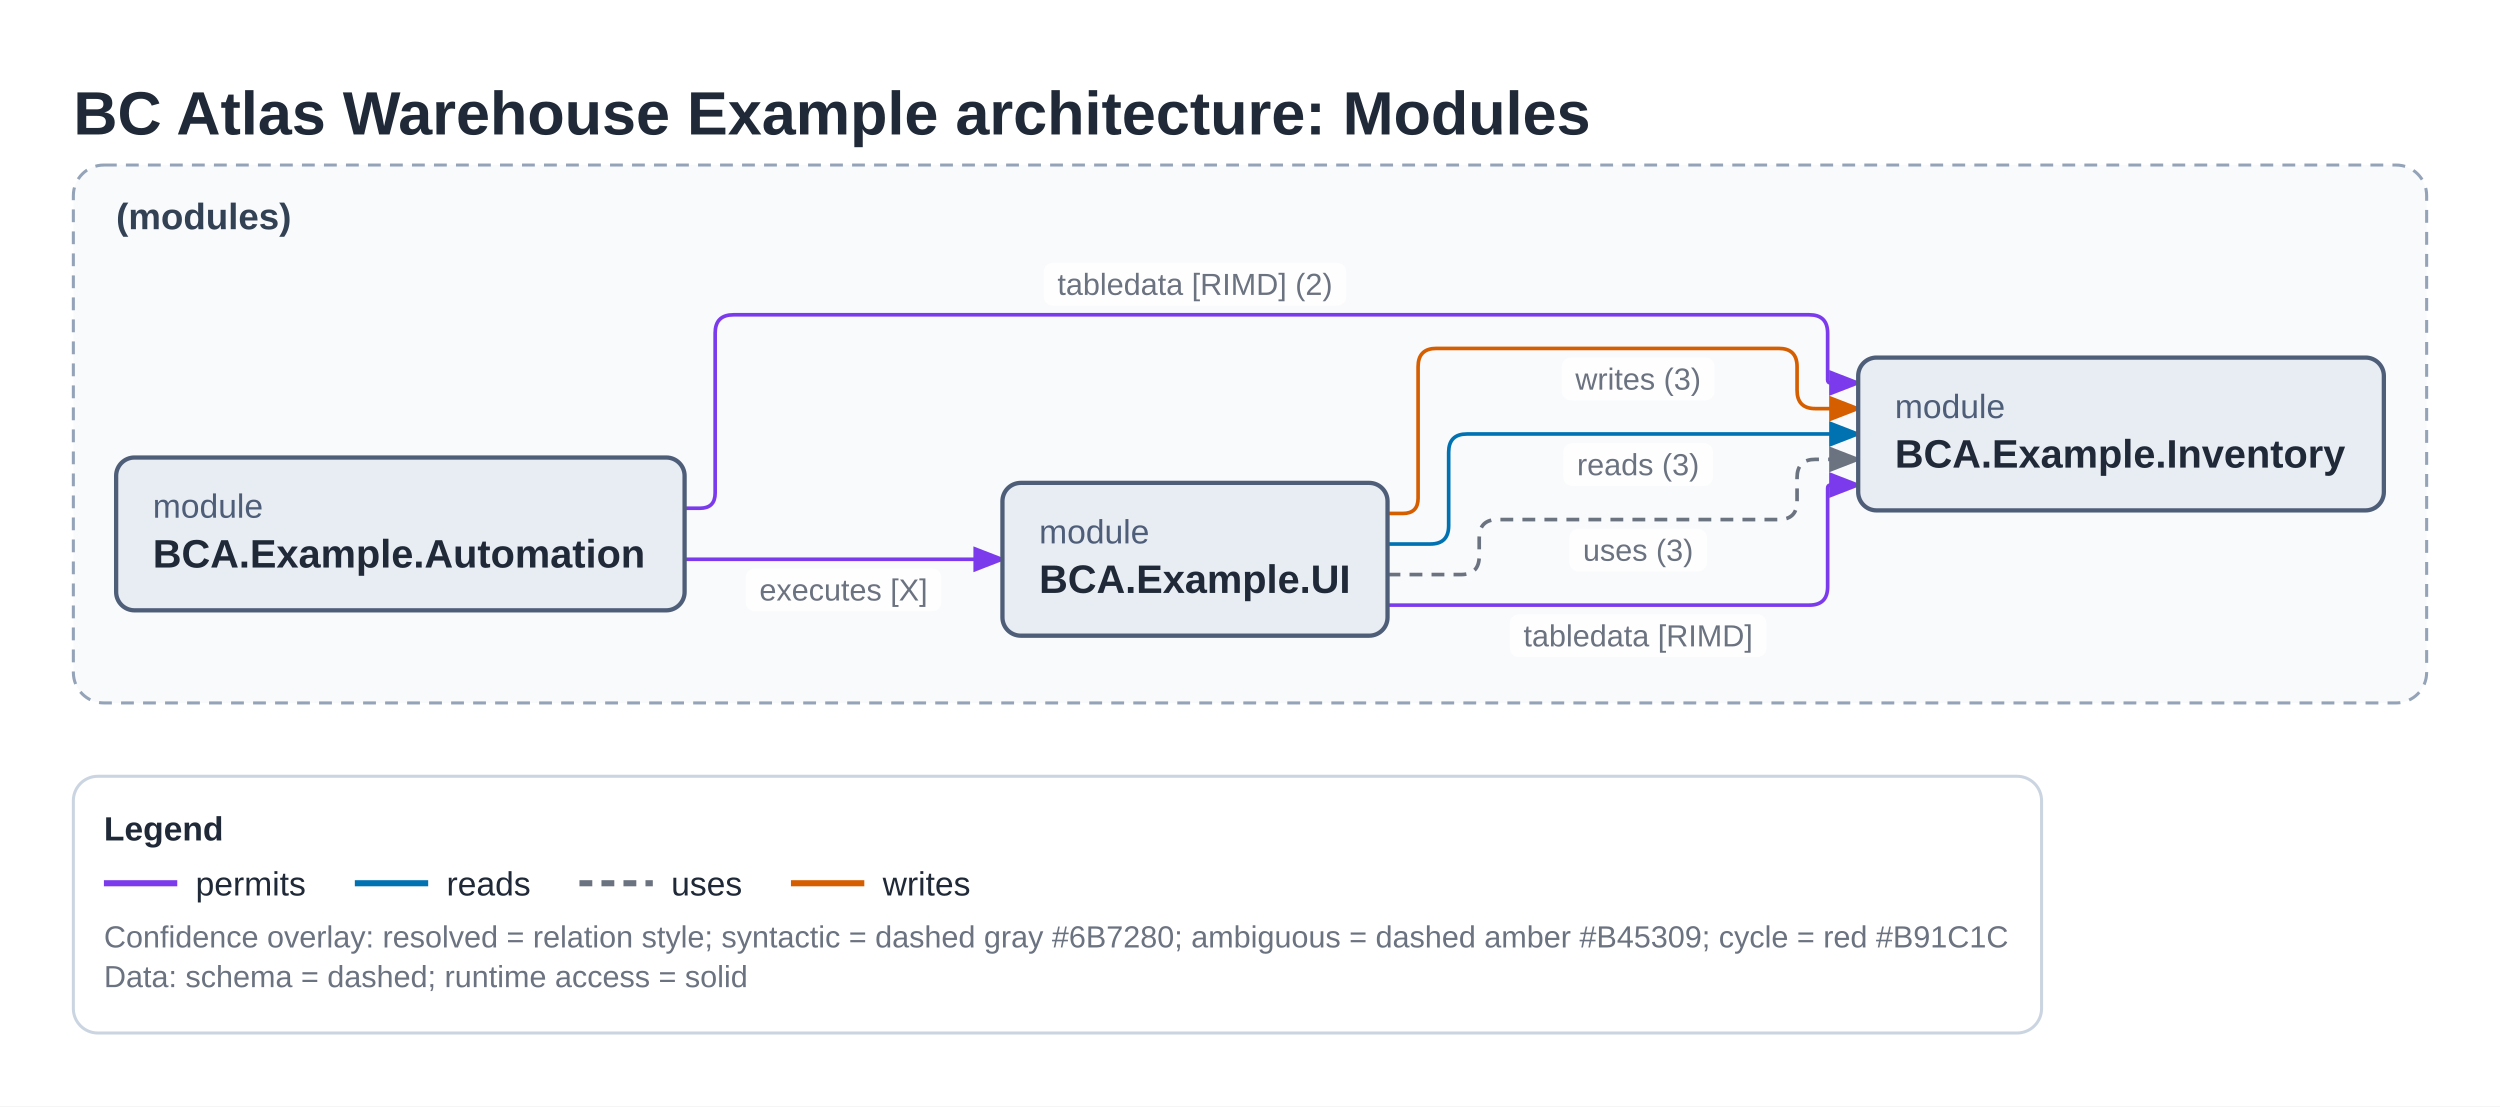
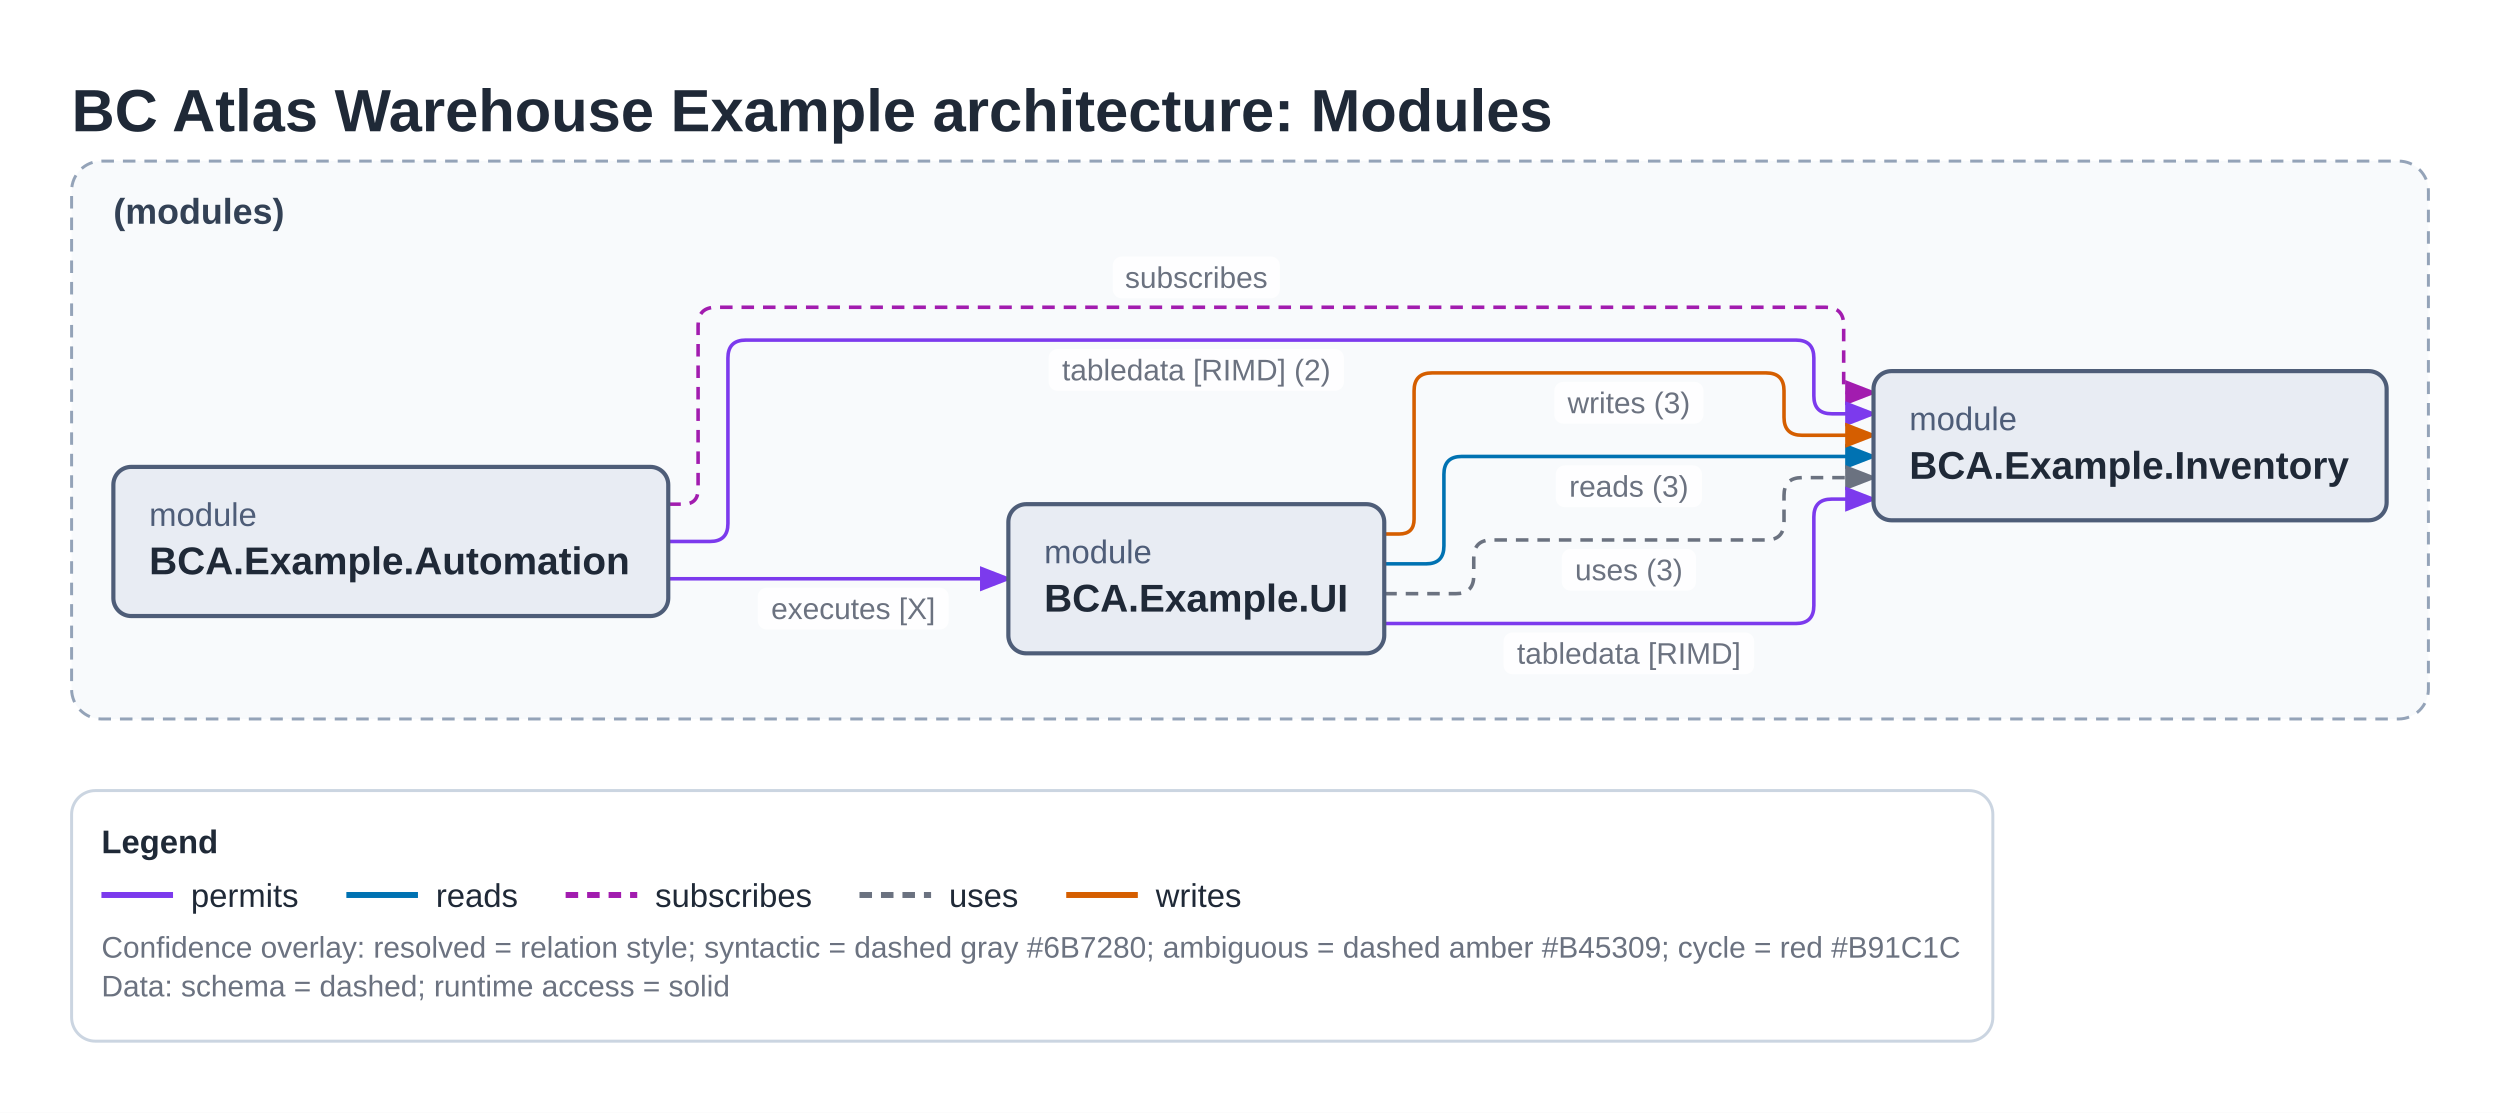
- <svg xmlns="http://www.w3.org/2000/svg" class="bca-diagram" viewBox="0 0 818 362" width="818" height="362" font-family="Arial, Helvetica, 'Liberation Sans', sans-serif">
-   <rect class="background" width="818" height="362" fill="#ffffff" />
+ <svg xmlns="http://www.w3.org/2000/svg" class="bca-diagram" viewBox="0 0 838 373" width="838" height="373" font-family="Arial, Helvetica, 'Liberation Sans', sans-serif">
+   <rect class="background" width="838" height="373" fill="#ffffff" />
  <text class="title" x="24" y="44" font-size="20" font-weight="700" fill="#1f2937">BC Atlas Warehouse Example architecture: Modules</text>
  <g class="groups">
    <g class="group" data-group="g0">
-       <rect x="24" y="54" width="770" height="176" rx="10" fill="#f8fafc" stroke="#94a3b8" stroke-width="1" stroke-dasharray="4.2 3" />
+       <rect x="24" y="54" width="790" height="187" rx="10" fill="#f8fafc" stroke="#94a3b8" stroke-width="1" stroke-dasharray="4.2 3" />
      <text x="38" y="75" font-size="12" font-weight="700" fill="#334155">(modules)</text>
    </g>
  </g>
  <g class="edges">
+     <g class="edge" data-from="g0.n0" data-to="g0.n1" data-kind="subscribes">
+       <path d="M224 169L229 169Q234 169 234 164L234 109Q234 103 240 103L612 103Q618 103 618 109L618 130.6Q618 131.6 619 131.6L620 131.6" fill="none" stroke="#A21CAF" stroke-width="1.2" stroke-dasharray="4.2 3" />
+       <polygon points="628,131.6 619,135.1 619,128.1" fill="#A21CAF" stroke="#A21CAF" stroke-width="1" />
+       <g class="edge-label">
+         <rect x="373" y="86" width="56" height="14" rx="3" fill="#ffffff" fill-opacity="0.85" />
+         <text x="401" y="96.5" font-size="10" fill="#6b7280" text-anchor="middle">subscribes</text>
+       </g>
+     </g>
    <g class="edge" data-from="g0.n0" data-to="g0.n1" data-kind="permits">
-       <path d="M224 166.3L229 166.3Q234 166.3 234 161.3L234 109Q234 103 240 103L592 103Q598 103 598 109L598 124.3Q598 125.3 599 125.3L600 125.3" fill="none" stroke="#7C3AED" stroke-width="1.2" />
-       <polygon points="608,125.3 599,128.8 599,121.8" fill="#7C3AED" stroke="#7C3AED" stroke-width="1" />
+       <path d="M224 181.5L238 181.5Q244 181.5 244 175.5L244 120Q244 114 250 114L602 114Q608 114 608 120L608 132.7Q608 138.7 614 138.7L620 138.7" fill="none" stroke="#7C3AED" stroke-width="1.2" />
+       <polygon points="628,138.7 619,142.2 619,135.2" fill="#7C3AED" stroke="#7C3AED" stroke-width="1" />
      <g class="edge-label">
-         <rect x="341.5" y="86" width="99" height="14" rx="3" fill="#ffffff" fill-opacity="0.85" />
-         <text x="391" y="96.5" font-size="10" fill="#6b7280" text-anchor="middle">tabledata [RIMD] (2)</text>
+         <rect x="351.5" y="117" width="99" height="14" rx="3" fill="#ffffff" fill-opacity="0.85" />
+         <text x="401" y="127.5" font-size="10" fill="#6b7280" text-anchor="middle">tabledata [RIMD] (2)</text>
      </g>
    </g>
    <g class="edge" data-from="g0.n0" data-to="g0.n2" data-kind="permits">
-       <path d="M224 183L320 183" fill="none" stroke="#7C3AED" stroke-width="1.2" />
-       <polygon points="328,183 319,186.5 319,179.5" fill="#7C3AED" stroke="#7C3AED" stroke-width="1" />
+       <path d="M224 194L330 194" fill="none" stroke="#7C3AED" stroke-width="1.2" />
+       <polygon points="338,194 329,197.5 329,190.5" fill="#7C3AED" stroke="#7C3AED" stroke-width="1" />
      <g class="edge-label">
-         <rect x="244" y="186" width="64" height="14" rx="3" fill="#ffffff" fill-opacity="0.85" />
-         <text x="276" y="196.5" font-size="10" fill="#6b7280" text-anchor="middle">executes [X]</text>
+         <rect x="254" y="197" width="64" height="14" rx="3" fill="#ffffff" fill-opacity="0.85" />
+         <text x="286" y="207.5" font-size="10" fill="#6b7280" text-anchor="middle">executes [X]</text>
      </g>
    </g>
    <g class="edge" data-from="g0.n2" data-to="g0.n1" data-kind="reads">
-       <path d="M454 178L468 178Q474 178 474 172L474 148Q474 142 480 142L600 142" fill="none" stroke="#0072B2" stroke-width="1.2" />
-       <polygon points="608,142 599,145.5 599,138.5" fill="#0072B2" stroke="#0072B2" stroke-width="1" />
+       <path d="M464 189L478 189Q484 189 484 183L484 159Q484 153 490 153L620 153" fill="none" stroke="#0072B2" stroke-width="1.2" />
+       <polygon points="628,153 619,156.5 619,149.5" fill="#0072B2" stroke="#0072B2" stroke-width="1" />
      <g class="edge-label">
-         <rect x="511.5" y="145" width="49" height="14" rx="3" fill="#ffffff" fill-opacity="0.85" />
-         <text x="536" y="155.5" font-size="10" fill="#6b7280" text-anchor="middle">reads (3)</text>
+         <rect x="521.5" y="156" width="49" height="14" rx="3" fill="#ffffff" fill-opacity="0.85" />
+         <text x="546" y="166.5" font-size="10" fill="#6b7280" text-anchor="middle">reads (3)</text>
      </g>
    </g>
    <g class="edge" data-from="g0.n2" data-to="g0.n1" data-kind="uses">
-       <path d="M454 188L478 188Q484 188 484 182L484 176Q484 170 490 170L582 170Q588 170 588 164L588 156.3Q588 150.3 594 150.3L600 150.3" fill="none" stroke="#6B7280" stroke-width="1.2" stroke-dasharray="4.2 3" />
-       <polygon points="608,150.3 599,153.8 599,146.8" fill="#6B7280" stroke="#6B7280" stroke-width="1" />
+       <path d="M464 199L488 199Q494 199 494 193L494 187Q494 181 500 181L592 181Q598 181 598 175L598 166.1Q598 160.1 604 160.1L620 160.1" fill="none" stroke="#6B7280" stroke-width="1.2" stroke-dasharray="4.2 3" />
+       <polygon points="628,160.1 619,163.6 619,156.6" fill="#6B7280" stroke="#6B7280" stroke-width="1" />
      <g class="edge-label">
-         <rect x="513.5" y="173" width="45" height="14" rx="3" fill="#ffffff" fill-opacity="0.85" />
-         <text x="536" y="183.5" font-size="10" fill="#6b7280" text-anchor="middle">uses (3)</text>
+         <rect x="523.5" y="184" width="45" height="14" rx="3" fill="#ffffff" fill-opacity="0.85" />
+         <text x="546" y="194.5" font-size="10" fill="#6b7280" text-anchor="middle">uses (3)</text>
      </g>
    </g>
    <g class="edge" data-from="g0.n2" data-to="g0.n1" data-kind="permits">
-       <path d="M454 198L592 198Q598 198 598 192L598 159.7Q598 158.7 599 158.7L600 158.7" fill="none" stroke="#7C3AED" stroke-width="1.2" />
-       <polygon points="608,158.7 599,162.2 599,155.2" fill="#7C3AED" stroke="#7C3AED" stroke-width="1" />
+       <path d="M464 209L602 209Q608 209 608 203L608 173.3Q608 167.3 614 167.3L620 167.3" fill="none" stroke="#7C3AED" stroke-width="1.2" />
+       <polygon points="628,167.3 619,170.8 619,163.8" fill="#7C3AED" stroke="#7C3AED" stroke-width="1" />
      <g class="edge-label">
-         <rect x="494" y="201" width="84" height="14" rx="3" fill="#ffffff" fill-opacity="0.85" />
-         <text x="536" y="211.5" font-size="10" fill="#6b7280" text-anchor="middle">tabledata [RIMD]</text>
+         <rect x="504" y="212" width="84" height="14" rx="3" fill="#ffffff" fill-opacity="0.85" />
+         <text x="546" y="222.5" font-size="10" fill="#6b7280" text-anchor="middle">tabledata [RIMD]</text>
      </g>
    </g>
    <g class="edge" data-from="g0.n2" data-to="g0.n1" data-kind="writes">
-       <path d="M454 168L459 168Q464 168 464 163L464 120Q464 114 470 114L582 114Q588 114 588 120L588 127.7Q588 133.7 594 133.7L600 133.7" fill="none" stroke="#D55E00" stroke-width="1.2" />
-       <polygon points="608,133.7 599,137.2 599,130.2" fill="#D55E00" stroke="#D55E00" stroke-width="1" />
+       <path d="M464 179L469 179Q474 179 474 174L474 131Q474 125 480 125L592 125Q598 125 598 131L598 139.9Q598 145.9 604 145.9L620 145.9" fill="none" stroke="#D55E00" stroke-width="1.2" />
+       <polygon points="628,145.9 619,149.4 619,142.4" fill="#D55E00" stroke="#D55E00" stroke-width="1" />
      <g class="edge-label">
-         <rect x="511" y="117" width="50" height="14" rx="3" fill="#ffffff" fill-opacity="0.85" />
-         <text x="536" y="127.5" font-size="10" fill="#6b7280" text-anchor="middle">writes (3)</text>
+         <rect x="521" y="128" width="50" height="14" rx="3" fill="#ffffff" fill-opacity="0.85" />
+         <text x="546" y="138.5" font-size="10" fill="#6b7280" text-anchor="middle">writes (3)</text>
      </g>
    </g>
  </g>
  <g class="nodes">
    <g class="node" data-node="g0.n0" data-object="module::bca.example.automation" data-type="module">
-       <rect x="38" y="149.7" width="186" height="50" rx="6" fill="#E8ECF3" stroke="#4E5D78" stroke-width="1.4" />
-       <text x="50" y="169.4" font-size="11" fill="#4E5D78">module</text>
-       <text x="50" y="185.7" font-size="13" font-weight="700" fill="#1f2937">BCA.Example.Automation</text>
+       <rect x="38" y="156.5" width="186" height="50" rx="6" fill="#E8ECF3" stroke="#4E5D78" stroke-width="1.4" />
+       <text x="50" y="176.3" font-size="11" fill="#4E5D78">module</text>
+       <text x="50" y="192.5" font-size="13" font-weight="700" fill="#1f2937">BCA.Example.Automation</text>
    </g>
    <g class="node" data-node="g0.n1" data-object="module::bca.example.inventory" data-type="module">
-       <rect x="608" y="117" width="172" height="50" rx="6" fill="#E8ECF3" stroke="#4E5D78" stroke-width="1.4" />
-       <text x="620" y="136.8" font-size="11" fill="#4E5D78">module</text>
-       <text x="620" y="153" font-size="13" font-weight="700" fill="#1f2937">BCA.Example.Inventory</text>
+       <rect x="628" y="124.4" width="172" height="50" rx="6" fill="#E8ECF3" stroke="#4E5D78" stroke-width="1.4" />
+       <text x="640" y="144.2" font-size="11" fill="#4E5D78">module</text>
+       <text x="640" y="160.5" font-size="13" font-weight="700" fill="#1f2937">BCA.Example.Inventory</text>
    </g>
    <g class="node" data-node="g0.n2" data-object="module::bca.example.ui" data-type="module">
-       <rect x="328" y="158" width="126" height="50" rx="6" fill="#E8ECF3" stroke="#4E5D78" stroke-width="1.4" />
-       <text x="340" y="177.8" font-size="11" fill="#4E5D78">module</text>
-       <text x="340" y="194" font-size="13" font-weight="700" fill="#1f2937">BCA.Example.UI</text>
+       <rect x="338" y="169" width="126" height="50" rx="6" fill="#E8ECF3" stroke="#4E5D78" stroke-width="1.4" />
+       <text x="350" y="188.8" font-size="11" fill="#4E5D78">module</text>
+       <text x="350" y="205" font-size="13" font-weight="700" fill="#1f2937">BCA.Example.UI</text>
    </g>
  </g>
  <g class="legend">
-     <rect x="24" y="254" width="644" height="84" rx="8" fill="#ffffff" stroke="#cbd5e1" />
-     <text x="34" y="275" font-size="11" font-weight="700" fill="#1f2937">Legend</text>
+     <rect x="24" y="265" width="644" height="84" rx="8" fill="#ffffff" stroke="#cbd5e1" />
+     <text x="34" y="286" font-size="11" font-weight="700" fill="#1f2937">Legend</text>
    <g class="legend-kind" data-kind="permits">
-       <line x1="34" y1="289" x2="58" y2="289" stroke="#7C3AED" stroke-width="2" />
-       <text x="64" y="293" font-size="11" fill="#1f2937">permits</text>
+       <line x1="34" y1="300" x2="58" y2="300" stroke="#7C3AED" stroke-width="2" />
+       <text x="64" y="304" font-size="11" fill="#1f2937">permits</text>
    </g>
    <g class="legend-kind" data-kind="reads">
-       <line x1="116.1" y1="289" x2="140.1" y2="289" stroke="#0072B2" stroke-width="2" />
-       <text x="146.1" y="293" font-size="11" fill="#1f2937">reads</text>
+       <line x1="116.1" y1="300" x2="140.1" y2="300" stroke="#0072B2" stroke-width="2" />
+       <text x="146.1" y="304" font-size="11" fill="#1f2937">reads</text>
+     </g>
+     <g class="legend-kind" data-kind="subscribes">
+       <line x1="189.6" y1="300" x2="213.6" y2="300" stroke="#A21CAF" stroke-width="2" stroke-dasharray="4.2 3" />
+       <text x="219.6" y="304" font-size="11" fill="#1f2937">subscribes</text>
    </g>
    <g class="legend-kind" data-kind="uses">
-       <line x1="189.6" y1="289" x2="213.6" y2="289" stroke="#6B7280" stroke-width="2" stroke-dasharray="4.2 3" />
-       <text x="219.6" y="293" font-size="11" fill="#1f2937">uses</text>
+       <line x1="288.1" y1="300" x2="312.1" y2="300" stroke="#6B7280" stroke-width="2" stroke-dasharray="4.2 3" />
+       <text x="318.1" y="304" font-size="11" fill="#1f2937">uses</text>
    </g>
    <g class="legend-kind" data-kind="writes">
-       <line x1="258.8" y1="289" x2="282.8" y2="289" stroke="#D55E00" stroke-width="2" />
-       <text x="288.8" y="293" font-size="11" fill="#1f2937">writes</text>
+       <line x1="357.4" y1="300" x2="381.4" y2="300" stroke="#D55E00" stroke-width="2" />
+       <text x="387.4" y="304" font-size="11" fill="#1f2937">writes</text>
    </g>
-     <text x="34" y="310" font-size="10" fill="#6b7280">Confidence overlay: resolved = relation style; syntactic = dashed gray #6B7280; ambiguous = dashed amber #B45309; cycle = red #B91C1C</text>
-     <text x="34" y="323" font-size="10" fill="#6b7280">Data: schema = dashed; runtime access = solid</text>
+     <text x="34" y="321" font-size="10" fill="#6b7280">Confidence overlay: resolved = relation style; syntactic = dashed gray #6B7280; ambiguous = dashed amber #B45309; cycle = red #B91C1C</text>
+     <text x="34" y="334" font-size="10" fill="#6b7280">Data: schema = dashed; runtime access = solid</text>
  </g>
</svg>
